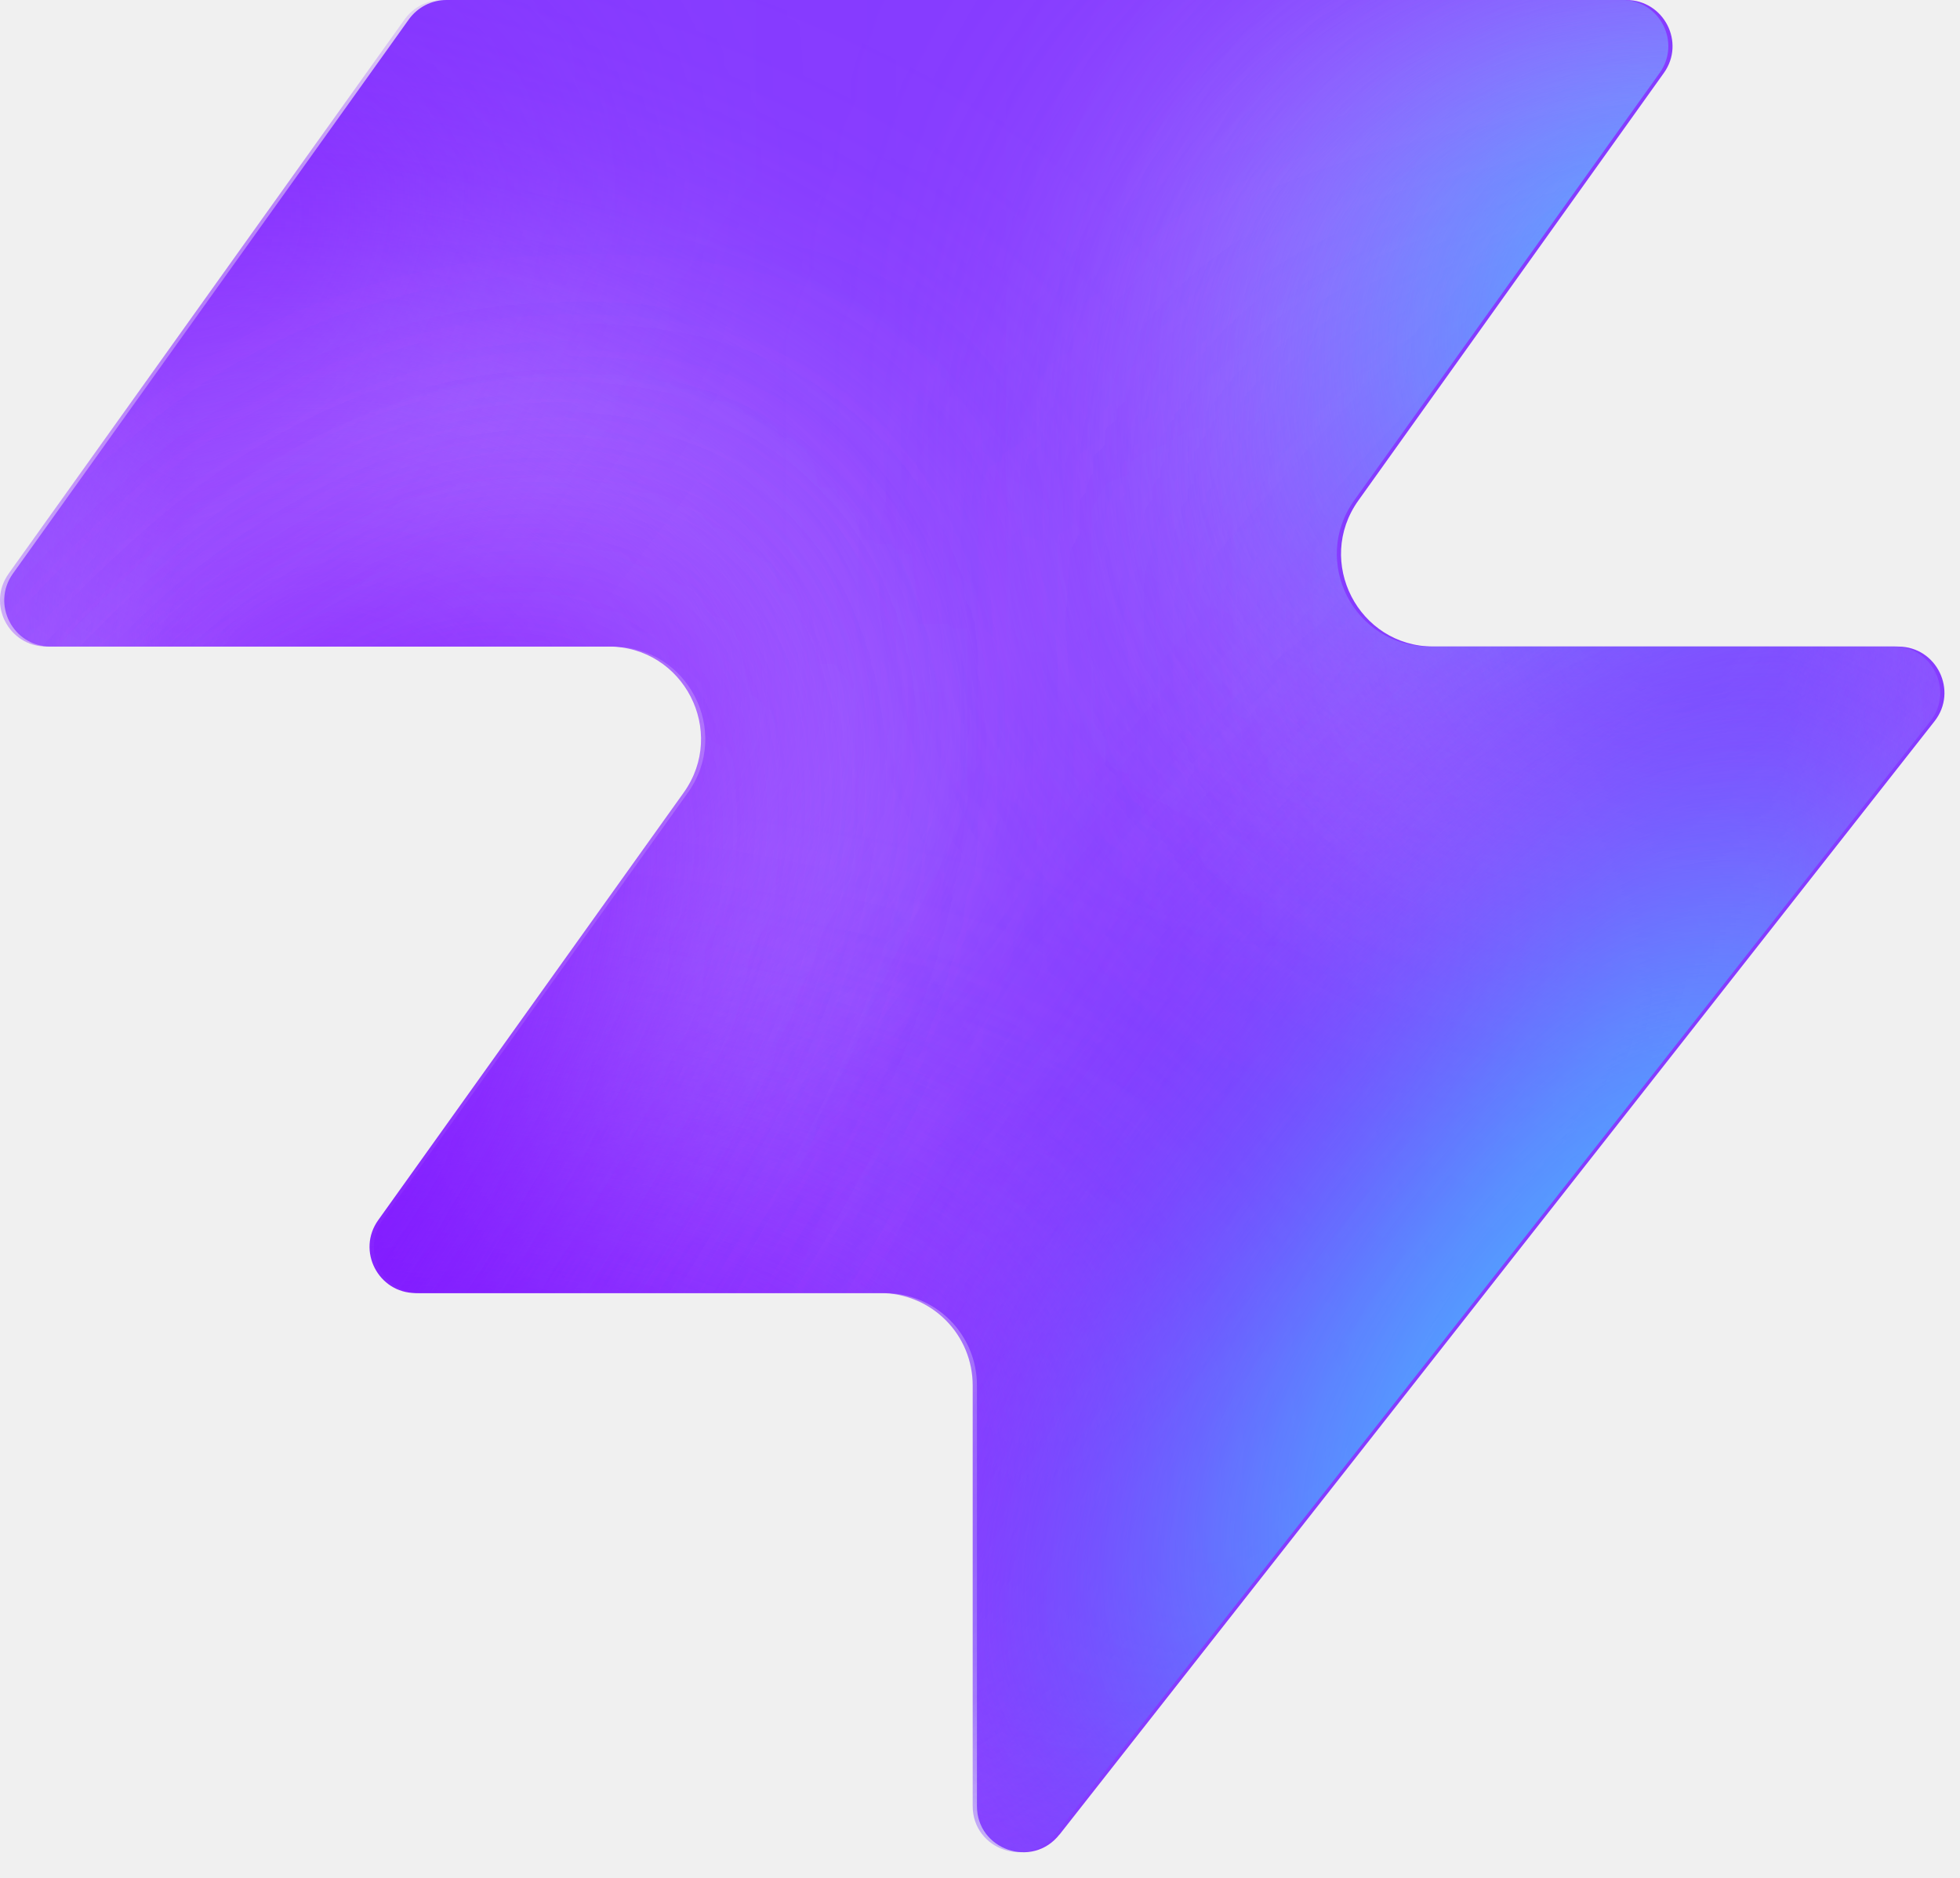
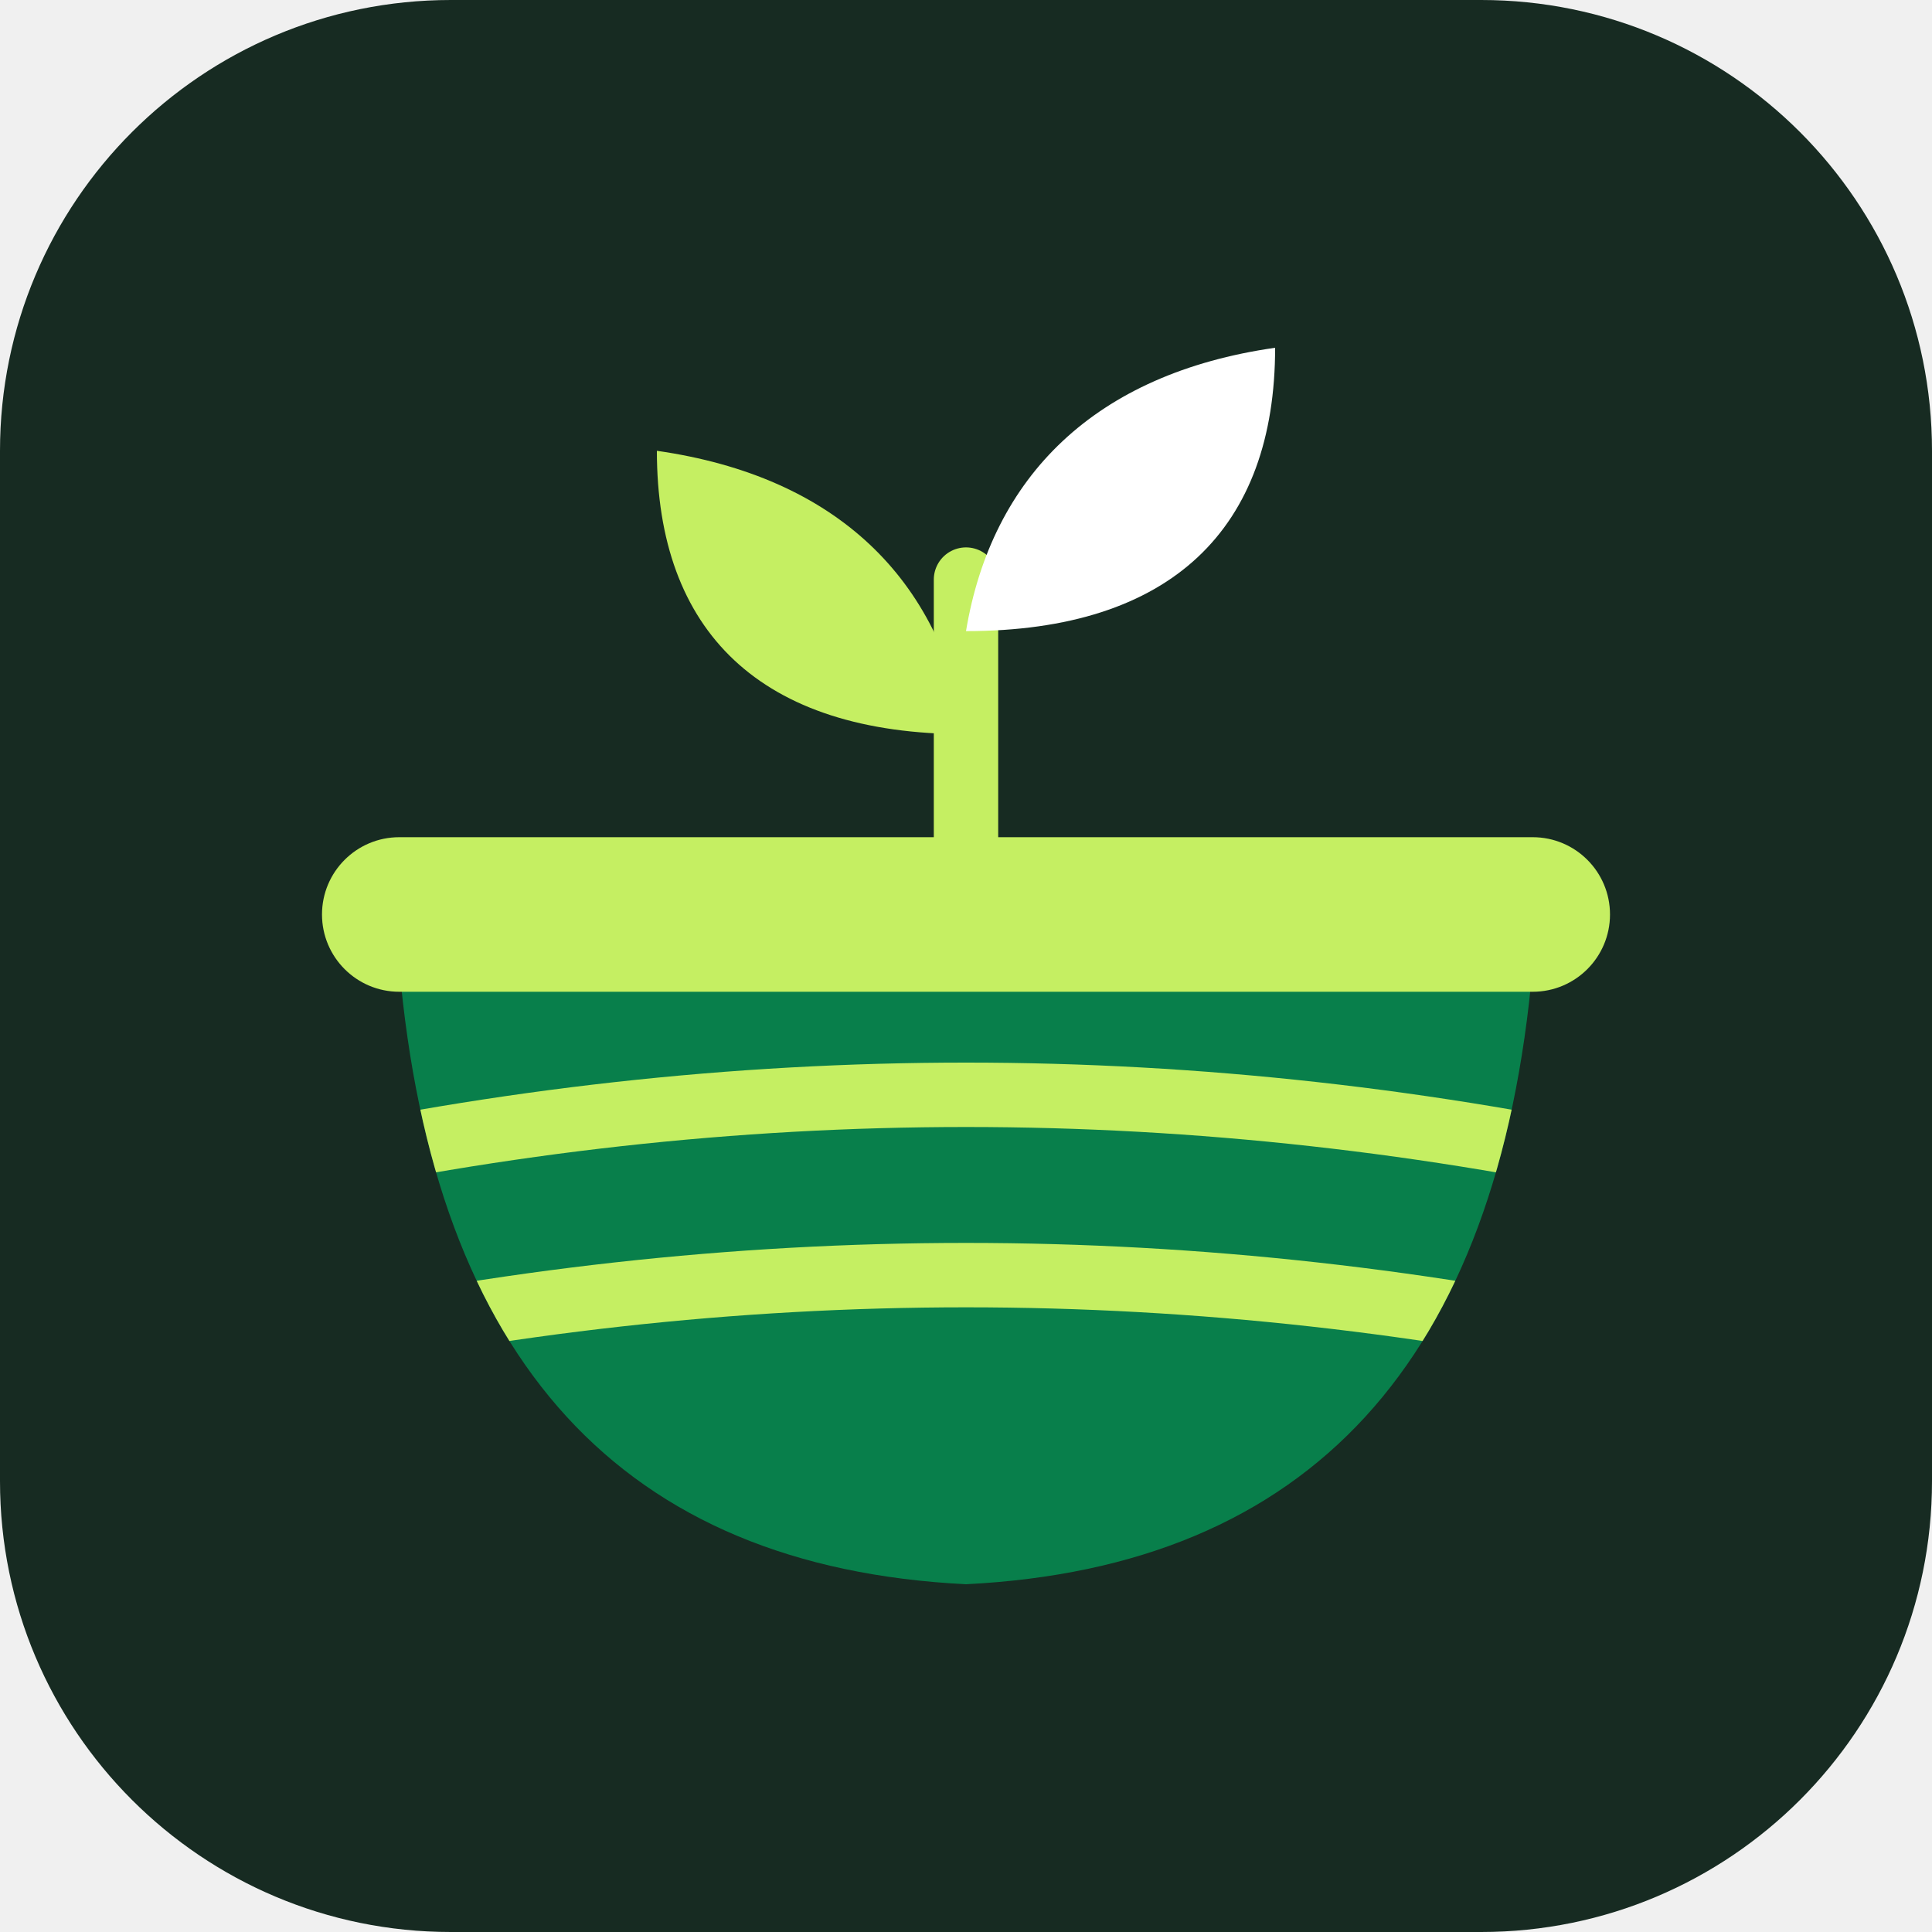
- <svg xmlns="http://www.w3.org/2000/svg" width="48" height="46" fill="none" viewBox="0 0 48 46">
-   <path fill="#863bff" d="M25.946 44.938c-.664.845-2.021.375-2.021-.698V33.937a2.26 2.26 0 0 0-2.262-2.262H10.287c-.92 0-1.456-1.04-.92-1.788l7.48-10.471c1.07-1.497 0-3.578-1.842-3.578H1.237c-.92 0-1.456-1.04-.92-1.788L10.013.474c.214-.297.556-.474.92-.474h28.894c.92 0 1.456 1.04.92 1.788l-7.48 10.471c-1.07 1.498 0 3.579 1.842 3.579h11.377c.943 0 1.473 1.088.89 1.83L25.947 44.94z" style="fill:#863bff;fill:color(display-p3 .525 .23 1);fill-opacity:1" />
-   <mask id="a" width="48" height="46" x="0" y="0" maskUnits="userSpaceOnUse" style="mask-type:alpha">
-     <path fill="#000" d="M25.842 44.938c-.664.844-2.021.375-2.021-.698V33.937a2.26 2.26 0 0 0-2.262-2.262H10.183c-.92 0-1.456-1.04-.92-1.788l7.48-10.471c1.07-1.498 0-3.579-1.842-3.579H1.133c-.92 0-1.456-1.04-.92-1.787L9.91.473c.214-.297.556-.474.92-.474h28.894c.92 0 1.456 1.04.92 1.788l-7.48 10.471c-1.07 1.498 0 3.578 1.842 3.578h11.377c.943 0 1.473 1.088.89 1.832L25.843 44.94z" style="fill:#000;fill-opacity:1" />
-   </mask>
-   <g mask="url(#a)">
-     <g filter="url(#b)">
-       <ellipse cx="5.508" cy="14.704" fill="#ede6ff" rx="5.508" ry="14.704" style="fill:#ede6ff;fill:color(display-p3 .927 .903 1);fill-opacity:1" transform="matrix(.00324 1 1 -.00324 -4.47 31.516)" />
+ <svg xmlns="http://www.w3.org/2000/svg" viewBox="0 0 120 120">
+   <rect width="120" height="120" rx="28" fill="#172b22" />
+   <g transform="translate(12 12) scale(0.8)">
+     <defs>
+       <clipPath id="b">
+         <path d="M16 60 Q20 106 60 108 Q100 106 104 60 Z" />
+       </clipPath>
+     </defs>
+     <path d="M60 52 L60 30" stroke="#c5ef62" stroke-width="5" stroke-linecap="round" fill="none" />
+     <path d="M60 42 C58 30 50 22 36 20 C36 34 44 42 60 42 Z" fill="#c5ef62" />
+     <path d="M60 34 C62 22 70 14 84 12 C84 26 76 34 60 34 Z" fill="#ffffff" />
+     <path d="M16 60 Q20 106 60 108 Q100 106 104 60 Z" fill="#087f4b" />
+     <g clip-path="url(#b)" fill="none" stroke="#c5ef62" stroke-width="5" stroke-linecap="round">
+       <path d="M6 76 Q60 64 114 76" />
+       <path d="M6 90 Q60 78 114 90" />
    </g>
-     <g filter="url(#c)">
-       <ellipse cx="10.399" cy="29.851" fill="#ede6ff" rx="10.399" ry="29.851" style="fill:#ede6ff;fill:color(display-p3 .927 .903 1);fill-opacity:1" transform="matrix(.00324 1 1 -.00324 -39.328 7.883)" />
-     </g>
-     <g filter="url(#d)">
-       <ellipse cx="5.508" cy="30.487" fill="#7e14ff" rx="5.508" ry="30.487" style="fill:#7e14ff;fill:color(display-p3 .492 .077 1);fill-opacity:1" transform="rotate(89.814 -25.913 -14.639)scale(1 -1)" />
-     </g>
-     <g filter="url(#e)">
-       <ellipse cx="5.508" cy="30.599" fill="#7e14ff" rx="5.508" ry="30.599" style="fill:#7e14ff;fill:color(display-p3 .492 .077 1);fill-opacity:1" transform="rotate(89.814 -32.644 -3.334)scale(1 -1)" />
-     </g>
-     <g filter="url(#f)">
-       <ellipse cx="5.508" cy="30.599" fill="#7e14ff" rx="5.508" ry="30.599" style="fill:#7e14ff;fill:color(display-p3 .492 .077 1);fill-opacity:1" transform="matrix(.00324 1 1 -.00324 -34.34 30.47)" />
-     </g>
-     <g filter="url(#g)">
-       <ellipse cx="14.072" cy="22.078" fill="#ede6ff" rx="14.072" ry="22.078" style="fill:#ede6ff;fill:color(display-p3 .927 .903 1);fill-opacity:1" transform="rotate(93.35 24.506 48.493)scale(-1 1)" />
-     </g>
-     <g filter="url(#h)">
-       <ellipse cx="3.47" cy="21.501" fill="#7e14ff" rx="3.47" ry="21.501" style="fill:#7e14ff;fill:color(display-p3 .492 .077 1);fill-opacity:1" transform="rotate(89.009 28.708 47.59)scale(-1 1)" />
-     </g>
-     <g filter="url(#i)">
-       <ellipse cx="3.47" cy="21.501" fill="#7e14ff" rx="3.47" ry="21.501" style="fill:#7e14ff;fill:color(display-p3 .492 .077 1);fill-opacity:1" transform="rotate(89.009 28.708 47.59)scale(-1 1)" />
-     </g>
-     <g filter="url(#j)">
-       <ellipse cx=".387" cy="8.972" fill="#7e14ff" rx="4.407" ry="29.108" style="fill:#7e14ff;fill:color(display-p3 .492 .077 1);fill-opacity:1" transform="rotate(39.51 .387 8.972)" />
-     </g>
-     <g filter="url(#k)">
-       <ellipse cx="47.523" cy="-6.092" fill="#7e14ff" rx="4.407" ry="29.108" style="fill:#7e14ff;fill:color(display-p3 .492 .077 1);fill-opacity:1" transform="rotate(37.892 47.523 -6.092)" />
-     </g>
-     <g filter="url(#l)">
-       <ellipse cx="41.412" cy="6.333" fill="#47bfff" rx="5.971" ry="9.665" style="fill:#47bfff;fill:color(display-p3 .28 .748 1);fill-opacity:1" transform="rotate(37.892 41.412 6.333)" />
-     </g>
-     <g filter="url(#m)">
-       <ellipse cx="-1.879" cy="38.332" fill="#7e14ff" rx="4.407" ry="29.108" style="fill:#7e14ff;fill:color(display-p3 .492 .077 1);fill-opacity:1" transform="rotate(37.892 -1.88 38.332)" />
-     </g>
-     <g filter="url(#n)">
-       <ellipse cx="-1.879" cy="38.332" fill="#7e14ff" rx="4.407" ry="29.108" style="fill:#7e14ff;fill:color(display-p3 .492 .077 1);fill-opacity:1" transform="rotate(37.892 -1.88 38.332)" />
-     </g>
-     <g filter="url(#o)">
-       <ellipse cx="35.651" cy="29.907" fill="#7e14ff" rx="4.407" ry="29.108" style="fill:#7e14ff;fill:color(display-p3 .492 .077 1);fill-opacity:1" transform="rotate(37.892 35.651 29.907)" />
-     </g>
-     <g filter="url(#p)">
-       <ellipse cx="38.418" cy="32.4" fill="#47bfff" rx="5.971" ry="15.297" style="fill:#47bfff;fill:color(display-p3 .28 .748 1);fill-opacity:1" transform="rotate(37.892 38.418 32.4)" />
-     </g>
+     <rect x="10" y="50" width="100" height="12" rx="6" fill="#c5ef62" />
  </g>
-   <defs>
-     <filter id="b" width="60.045" height="41.654" x="-19.77" y="16.149" color-interpolation-filters="sRGB" filterUnits="userSpaceOnUse">
-       <feFlood flood-opacity="0" result="BackgroundImageFix" />
-       <feBlend in="SourceGraphic" in2="BackgroundImageFix" result="shape" />
-       <feGaussianBlur result="effect1_foregroundBlur_2002_17158" stdDeviation="7.659" />
-     </filter>
-     <filter id="c" width="90.34" height="51.437" x="-54.613" y="-7.533" color-interpolation-filters="sRGB" filterUnits="userSpaceOnUse">
-       <feFlood flood-opacity="0" result="BackgroundImageFix" />
-       <feBlend in="SourceGraphic" in2="BackgroundImageFix" result="shape" />
-       <feGaussianBlur result="effect1_foregroundBlur_2002_17158" stdDeviation="7.659" />
-     </filter>
-     <filter id="d" width="79.355" height="29.4" x="-49.64" y="2.03" color-interpolation-filters="sRGB" filterUnits="userSpaceOnUse">
-       <feFlood flood-opacity="0" result="BackgroundImageFix" />
-       <feBlend in="SourceGraphic" in2="BackgroundImageFix" result="shape" />
-       <feGaussianBlur result="effect1_foregroundBlur_2002_17158" stdDeviation="4.596" />
-     </filter>
-     <filter id="e" width="79.579" height="29.4" x="-45.045" y="20.029" color-interpolation-filters="sRGB" filterUnits="userSpaceOnUse">
-       <feFlood flood-opacity="0" result="BackgroundImageFix" />
-       <feBlend in="SourceGraphic" in2="BackgroundImageFix" result="shape" />
-       <feGaussianBlur result="effect1_foregroundBlur_2002_17158" stdDeviation="4.596" />
-     </filter>
-     <filter id="f" width="79.579" height="29.4" x="-43.513" y="21.178" color-interpolation-filters="sRGB" filterUnits="userSpaceOnUse">
-       <feFlood flood-opacity="0" result="BackgroundImageFix" />
-       <feBlend in="SourceGraphic" in2="BackgroundImageFix" result="shape" />
-       <feGaussianBlur result="effect1_foregroundBlur_2002_17158" stdDeviation="4.596" />
-     </filter>
-     <filter id="g" width="74.749" height="58.852" x="15.756" y="-17.901" color-interpolation-filters="sRGB" filterUnits="userSpaceOnUse">
-       <feFlood flood-opacity="0" result="BackgroundImageFix" />
-       <feBlend in="SourceGraphic" in2="BackgroundImageFix" result="shape" />
-       <feGaussianBlur result="effect1_foregroundBlur_2002_17158" stdDeviation="7.659" />
-     </filter>
-     <filter id="h" width="61.377" height="25.362" x="23.548" y="2.284" color-interpolation-filters="sRGB" filterUnits="userSpaceOnUse">
-       <feFlood flood-opacity="0" result="BackgroundImageFix" />
-       <feBlend in="SourceGraphic" in2="BackgroundImageFix" result="shape" />
-       <feGaussianBlur result="effect1_foregroundBlur_2002_17158" stdDeviation="4.596" />
-     </filter>
-     <filter id="i" width="61.377" height="25.362" x="23.548" y="2.284" color-interpolation-filters="sRGB" filterUnits="userSpaceOnUse">
-       <feFlood flood-opacity="0" result="BackgroundImageFix" />
-       <feBlend in="SourceGraphic" in2="BackgroundImageFix" result="shape" />
-       <feGaussianBlur result="effect1_foregroundBlur_2002_17158" stdDeviation="4.596" />
-     </filter>
-     <filter id="j" width="56.045" height="63.649" x="-27.636" y="-22.853" color-interpolation-filters="sRGB" filterUnits="userSpaceOnUse">
-       <feFlood flood-opacity="0" result="BackgroundImageFix" />
-       <feBlend in="SourceGraphic" in2="BackgroundImageFix" result="shape" />
-       <feGaussianBlur result="effect1_foregroundBlur_2002_17158" stdDeviation="4.596" />
-     </filter>
-     <filter id="k" width="54.814" height="64.646" x="20.116" y="-38.415" color-interpolation-filters="sRGB" filterUnits="userSpaceOnUse">
-       <feFlood flood-opacity="0" result="BackgroundImageFix" />
-       <feBlend in="SourceGraphic" in2="BackgroundImageFix" result="shape" />
-       <feGaussianBlur result="effect1_foregroundBlur_2002_17158" stdDeviation="4.596" />
-     </filter>
-     <filter id="l" width="33.541" height="35.313" x="24.641" y="-11.323" color-interpolation-filters="sRGB" filterUnits="userSpaceOnUse">
-       <feFlood flood-opacity="0" result="BackgroundImageFix" />
-       <feBlend in="SourceGraphic" in2="BackgroundImageFix" result="shape" />
-       <feGaussianBlur result="effect1_foregroundBlur_2002_17158" stdDeviation="4.596" />
-     </filter>
-     <filter id="m" width="54.814" height="64.646" x="-29.286" y="6.009" color-interpolation-filters="sRGB" filterUnits="userSpaceOnUse">
-       <feFlood flood-opacity="0" result="BackgroundImageFix" />
-       <feBlend in="SourceGraphic" in2="BackgroundImageFix" result="shape" />
-       <feGaussianBlur result="effect1_foregroundBlur_2002_17158" stdDeviation="4.596" />
-     </filter>
-     <filter id="n" width="54.814" height="64.646" x="-29.286" y="6.009" color-interpolation-filters="sRGB" filterUnits="userSpaceOnUse">
-       <feFlood flood-opacity="0" result="BackgroundImageFix" />
-       <feBlend in="SourceGraphic" in2="BackgroundImageFix" result="shape" />
-       <feGaussianBlur result="effect1_foregroundBlur_2002_17158" stdDeviation="4.596" />
-     </filter>
-     <filter id="o" width="54.814" height="64.646" x="8.244" y="-2.416" color-interpolation-filters="sRGB" filterUnits="userSpaceOnUse">
-       <feFlood flood-opacity="0" result="BackgroundImageFix" />
-       <feBlend in="SourceGraphic" in2="BackgroundImageFix" result="shape" />
-       <feGaussianBlur result="effect1_foregroundBlur_2002_17158" stdDeviation="4.596" />
-     </filter>
-     <filter id="p" width="39.409" height="43.623" x="18.713" y="10.588" color-interpolation-filters="sRGB" filterUnits="userSpaceOnUse">
-       <feFlood flood-opacity="0" result="BackgroundImageFix" />
-       <feBlend in="SourceGraphic" in2="BackgroundImageFix" result="shape" />
-       <feGaussianBlur result="effect1_foregroundBlur_2002_17158" stdDeviation="4.596" />
-     </filter>
-   </defs>
</svg>
